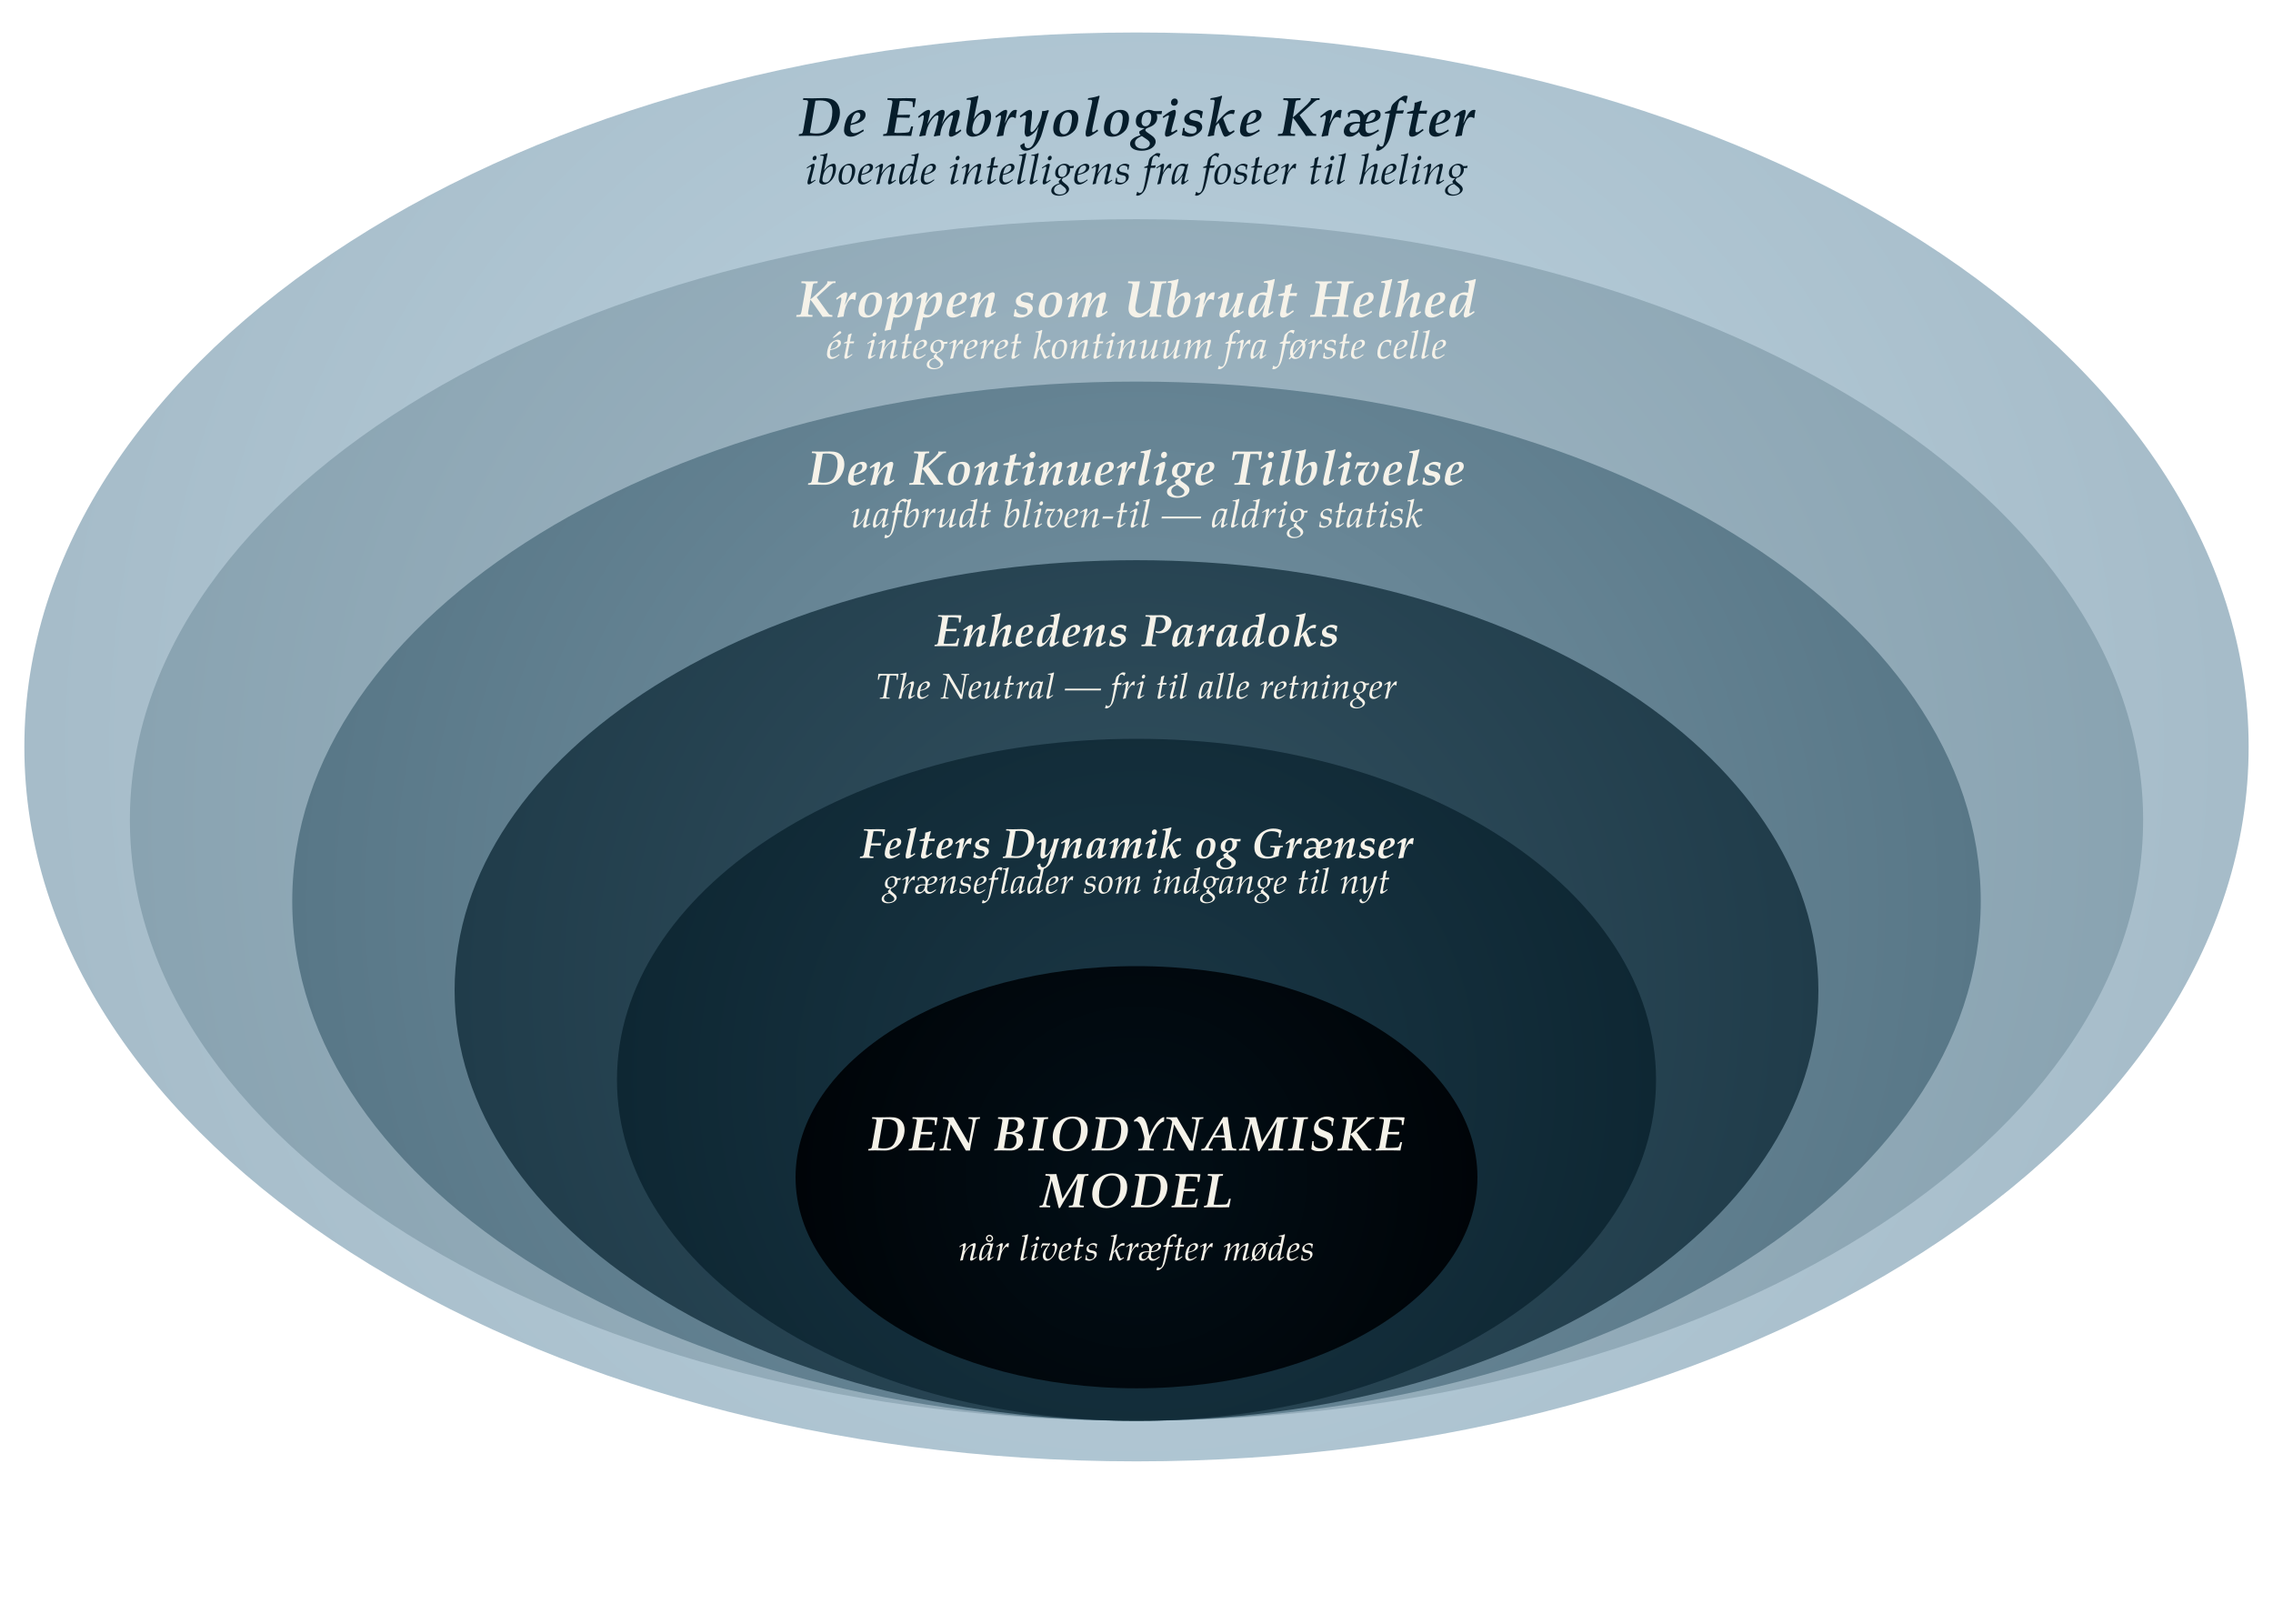
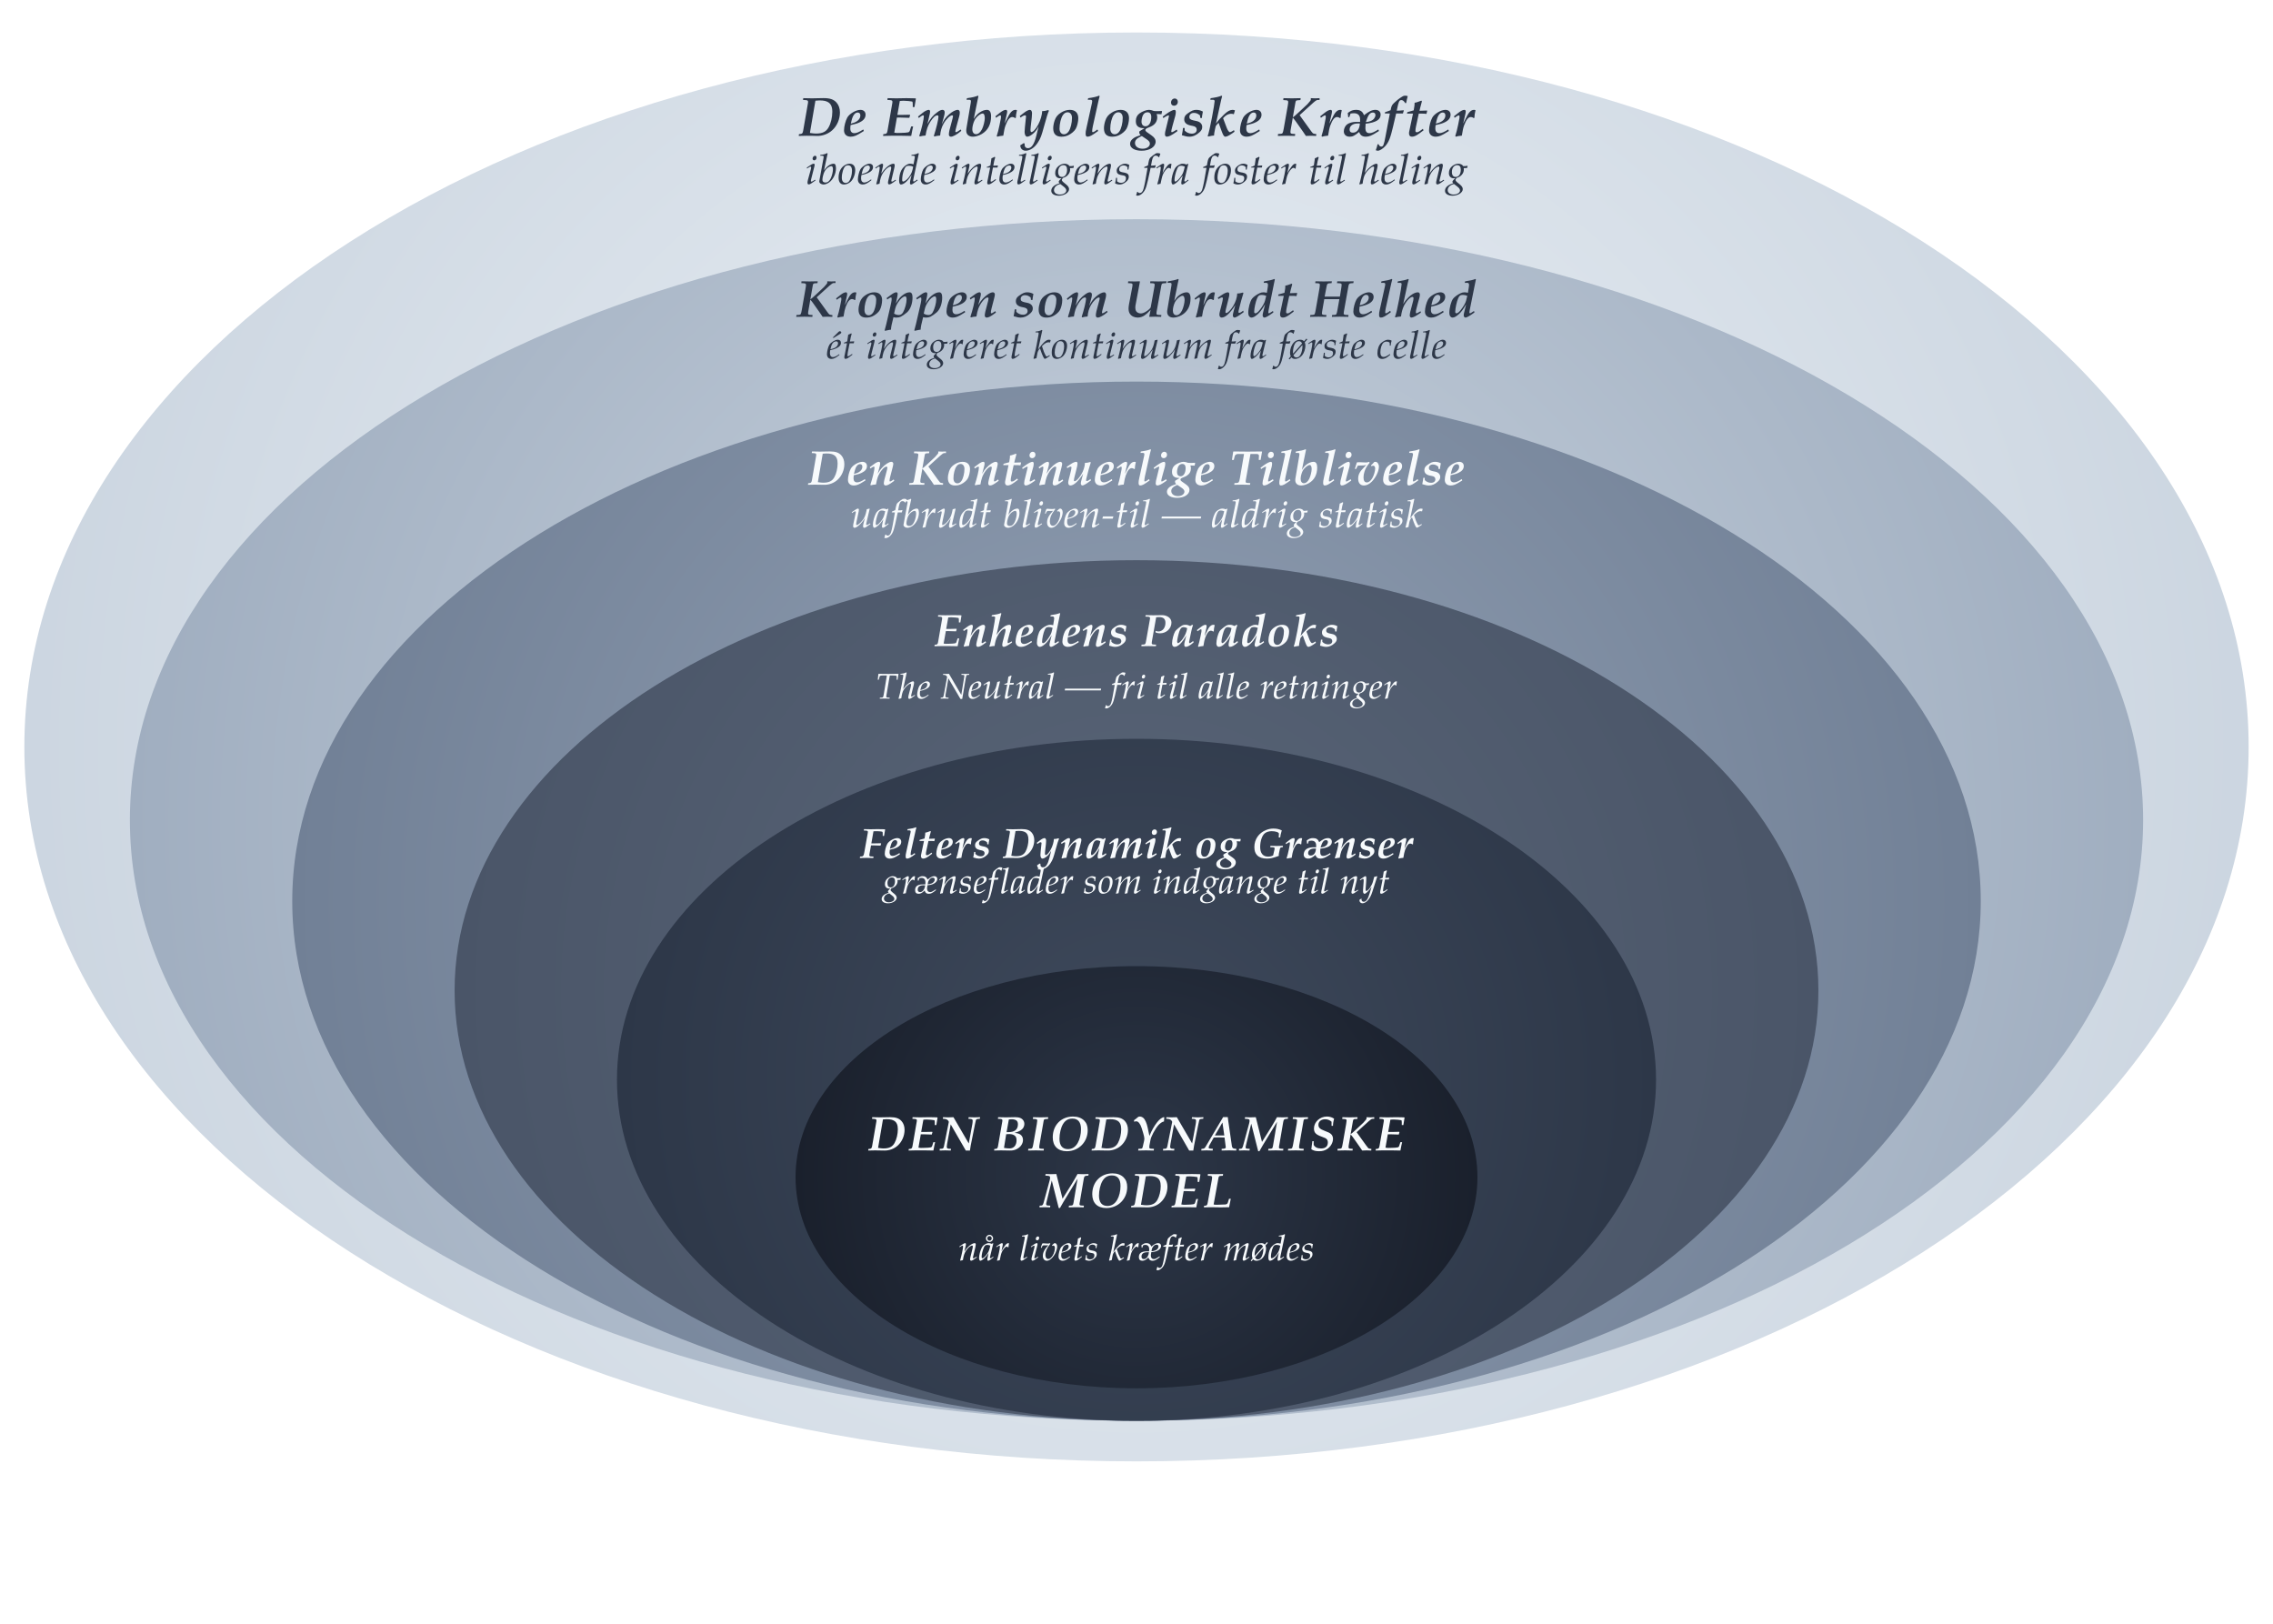
<svg xmlns="http://www.w3.org/2000/svg" viewBox="0 0 1400 1000" style="font-family: 'TeX Gyre Pagella', Palatino, serif;">
  <defs>
    <radialGradient id="e0" cx="700" cy="460" r="700" gradientUnits="userSpaceOnUse">
-       <stop offset="0%" stop-color="#BED5E2" />
-       <stop offset="100%" stop-color="#A5BBC8" />
+       <stop offset="0%" stop-color="#EDF2F7" />
+       <stop offset="100%" stop-color="#CBD5E0" />
    </radialGradient>
    <radialGradient id="e1" cx="700" cy="505" r="620" gradientUnits="userSpaceOnUse">
-       <stop offset="0%" stop-color="#A5BBC8" />
-       <stop offset="100%" stop-color="#89A3B1" />
+       <stop offset="0%" stop-color="#CBD5E0" />
+       <stop offset="100%" stop-color="#A0AEC0" />
    </radialGradient>
    <radialGradient id="e2" cx="700" cy="555" r="520" gradientUnits="userSpaceOnUse">
-       <stop offset="0%" stop-color="#7794A4" />
-       <stop offset="100%" stop-color="#587787" />
+       <stop offset="0%" stop-color="#94A2B5" />
+       <stop offset="100%" stop-color="#718096" />
    </radialGradient>
    <radialGradient id="e3" cx="700" cy="610" r="420" gradientUnits="userSpaceOnUse">
-       <stop offset="0%" stop-color="#345261" />
-       <stop offset="100%" stop-color="#203C4A" />
+       <stop offset="0%" stop-color="#5A6678" />
+       <stop offset="100%" stop-color="#4A5568" />
    </radialGradient>
    <radialGradient id="e4" cx="700" cy="665" r="320" gradientUnits="userSpaceOnUse">
-       <stop offset="0%" stop-color="#1B3745" />
-       <stop offset="100%" stop-color="#0E2733" />
+       <stop offset="0%" stop-color="#3F4A5C" />
+       <stop offset="100%" stop-color="#2D3748" />
    </radialGradient>
    <radialGradient id="e6" cx="700" cy="725" r="210" gradientUnits="userSpaceOnUse">
-       <stop offset="0%" stop-color="#020F17" />
-       <stop offset="100%" stop-color="#000408" />
+       <stop offset="0%" stop-color="#2D3748" />
+       <stop offset="100%" stop-color="#1A202C" />
    </radialGradient>
  </defs>
  <ellipse cx="700" cy="460" rx="685" ry="440" fill="url(#e0)" />
  <ellipse cx="700" cy="505" rx="620" ry="370" fill="url(#e1)" />
  <ellipse cx="700" cy="555" rx="520" ry="320" fill="url(#e2)" />
  <ellipse cx="700" cy="610" rx="420" ry="265" fill="url(#e3)" />
  <ellipse cx="700" cy="665" rx="320" ry="210" fill="url(#e4)" />
  <ellipse cx="700" cy="725" rx="210" ry="130" fill="url(#e6)" />
  <g text-anchor="middle" dominant-baseline="middle" font-style="italic" letter-spacing="0.015em">
-     <g fill="#061D2B" font-weight="700" font-size="34">
+     <g fill="#2D3748" font-weight="700" font-size="34">
      <text x="700" y="74">De Embryologiske Kræfter</text>
    </g>
-     <g fill="#061D2B" font-weight="500" font-size="26">
+     <g fill="#2D3748" font-weight="500" font-size="26">
      <text x="700" y="106">iboende intelligens fra foster til heling</text>
    </g>
-     <g fill="#F5F2E9" font-weight="700" font-size="32">
+     <g fill="#2D3748" font-weight="700" font-size="32">
      <text x="700" y="186">Kroppen som Ubrudt Helhed</text>
    </g>
-     <g fill="#F5F2E9" font-weight="500" font-size="24">
+     <g fill="#2D3748" font-weight="500" font-size="24">
      <text x="700" y="214">ét integreret kontinuum fra første celle</text>
    </g>
-     <g fill="#F5F2E9" font-weight="700" font-size="30">
+     <g fill="#F7FAFC" font-weight="700" font-size="30">
      <text x="700" y="290">Den Kontinuerlige Tilblivelse</text>
    </g>
-     <g fill="#F5F2E9" font-weight="500" font-size="24">
+     <g fill="#F7FAFC" font-weight="500" font-size="24">
      <text x="700" y="318">uafbrudt bliven-til — aldrig statisk</text>
    </g>
-     <g fill="#F5F2E9" font-weight="700" font-size="28">
+     <g fill="#F7FAFC" font-weight="700" font-size="28">
      <text x="700" y="390">Enhedens Paradoks</text>
    </g>
-     <g fill="#F5F2E9" font-weight="500" font-size="22">
+     <g fill="#F7FAFC" font-weight="500" font-size="22">
      <text x="700" y="424">The Neutral — fri til alle retninger</text>
    </g>
-     <g fill="#F5F2E9" font-weight="700" font-size="26">
+     <g fill="#F7FAFC" font-weight="700" font-size="26">
      <text x="700" y="521">Felters Dynamik og Grænser</text>
    </g>
-     <g fill="#F5F2E9" font-weight="500" font-size="22">
+     <g fill="#F7FAFC" font-weight="500" font-size="22">
      <text x="700" y="544">grænseflader som indgange til nyt</text>
    </g>
-     <g fill="#F5F2E9" font-weight="700" font-size="30" letter-spacing="0.04em">
+     <g fill="#F7FAFC" font-weight="700" font-size="30" letter-spacing="0.04em">
      <text x="700" y="700">DEN BIODYNAMISKE</text>
      <text x="700" y="735">MODEL</text>
    </g>
-     <g fill="#F5F2E9" font-weight="500" font-size="22">
+     <g fill="#F7FAFC" font-weight="500" font-size="22">
      <text x="700" y="770">når livets kræfter mødes</text>
    </g>
  </g>
</svg>
